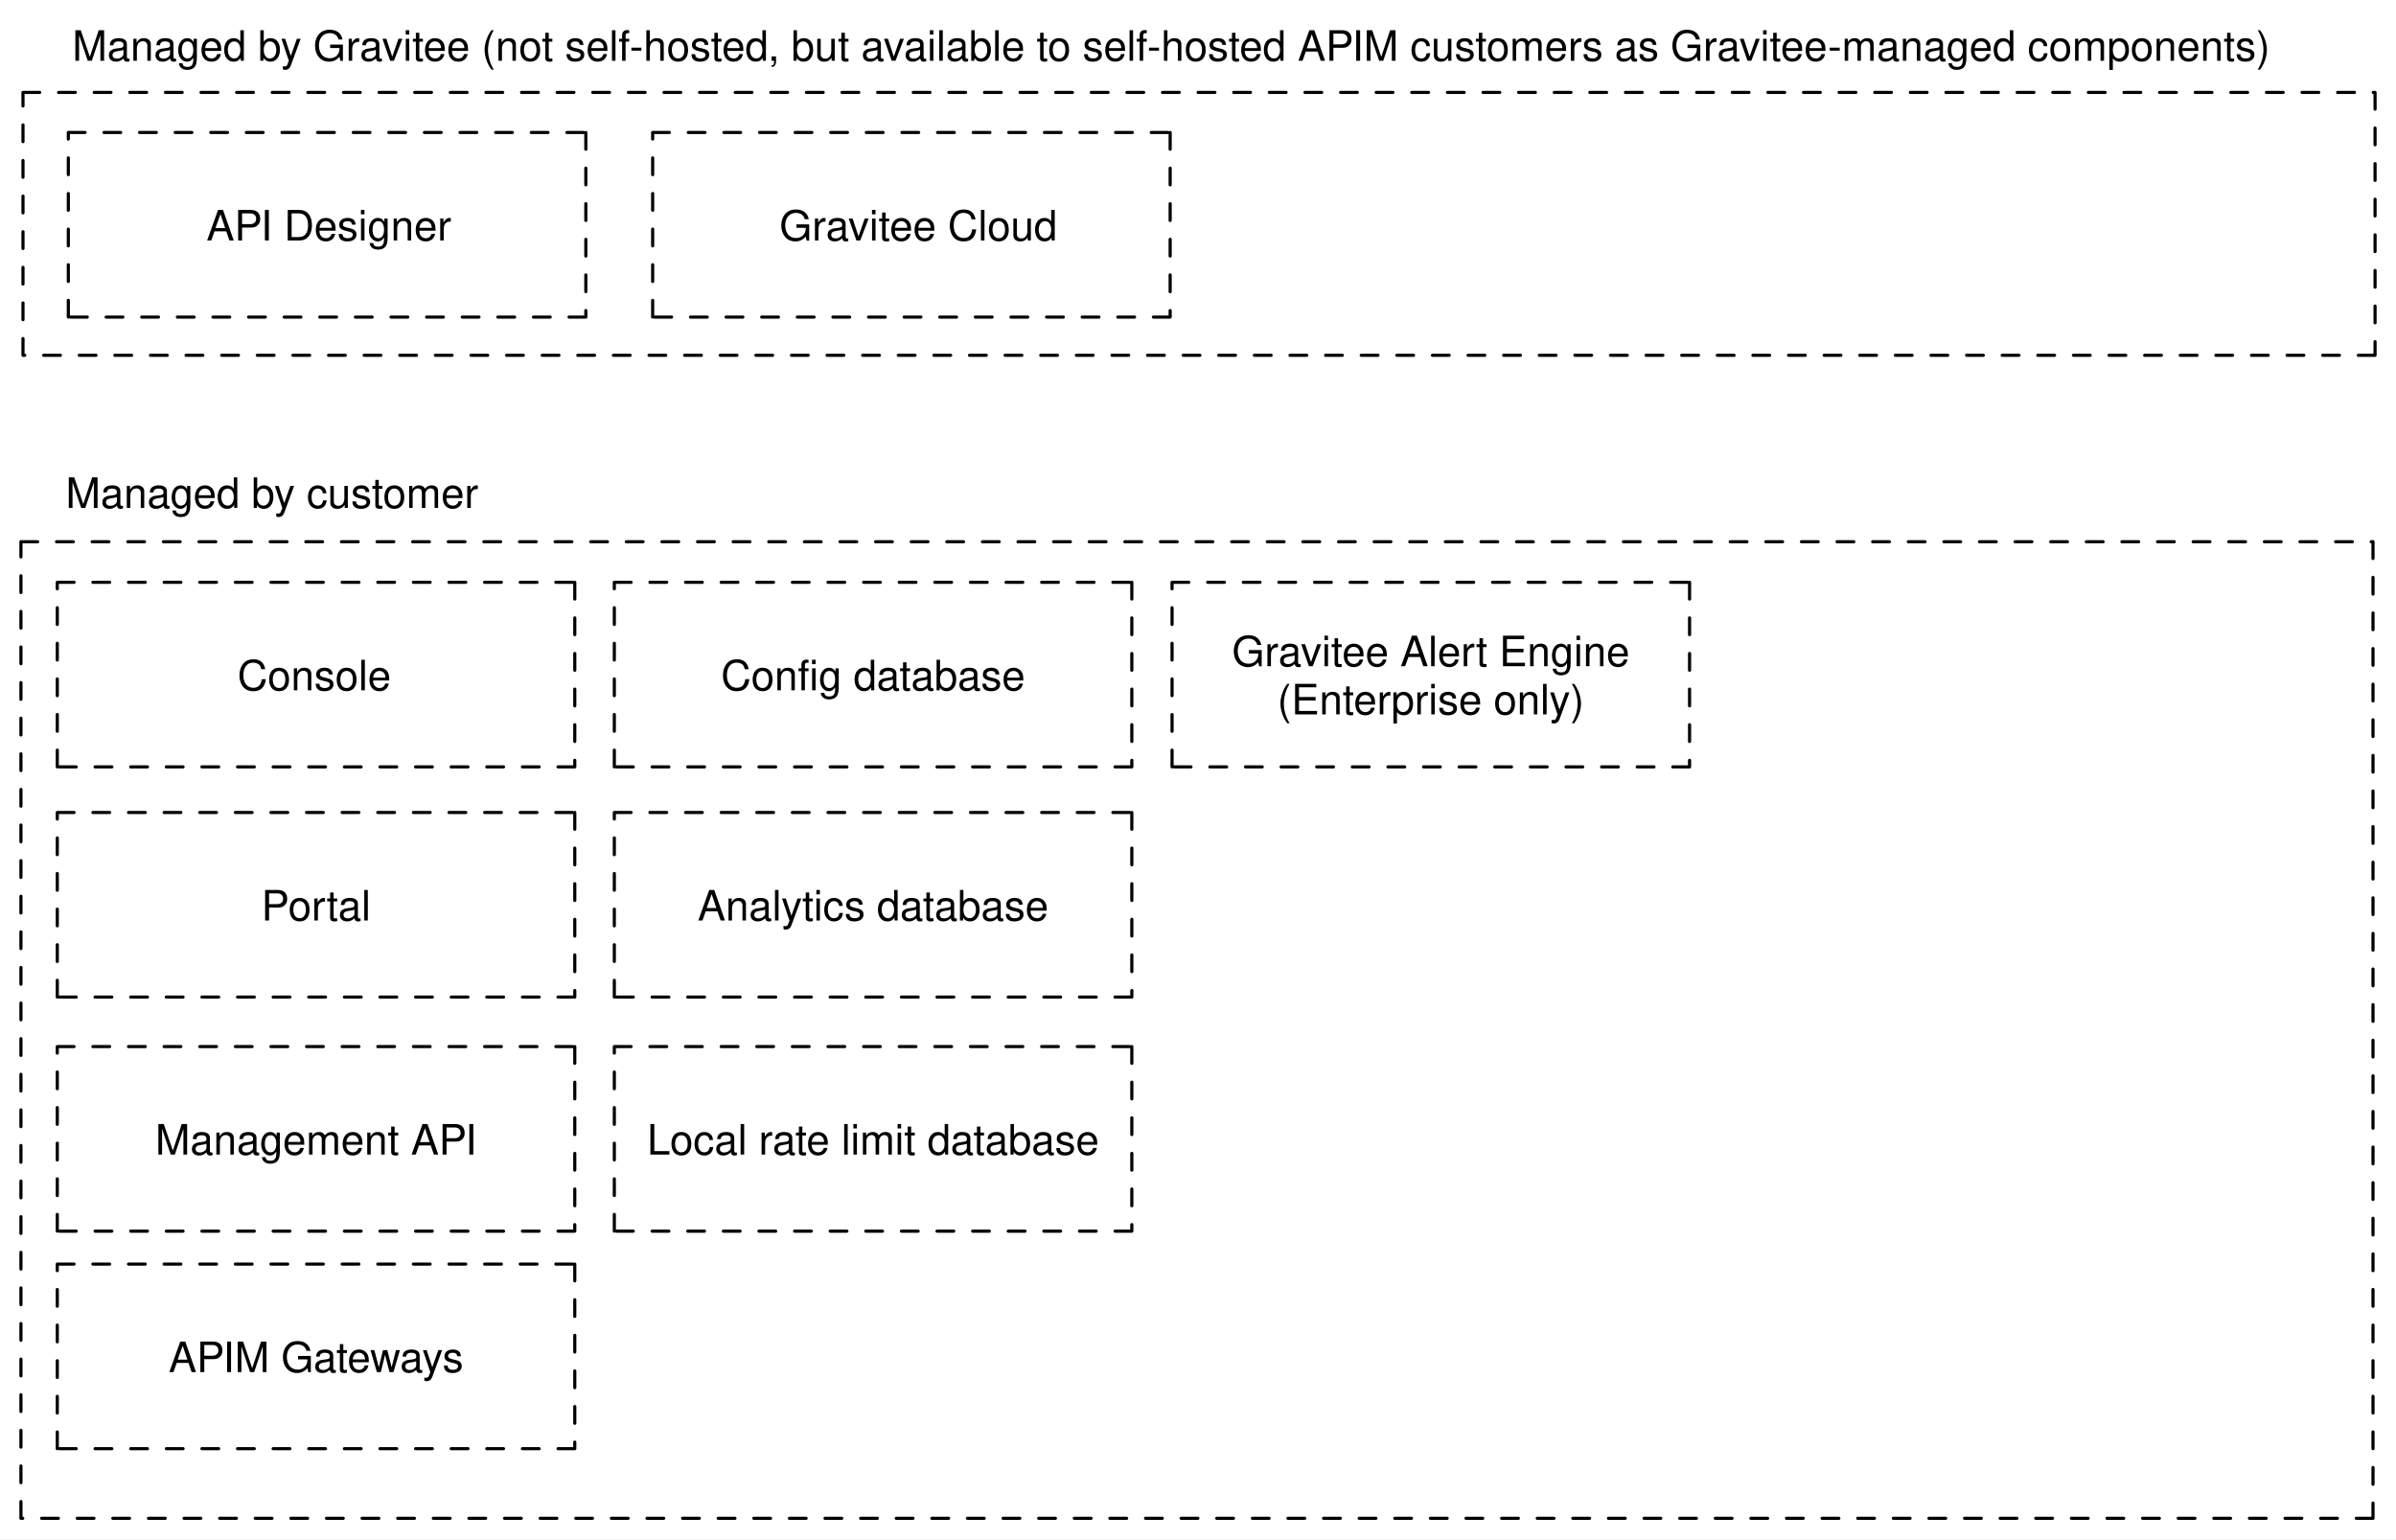
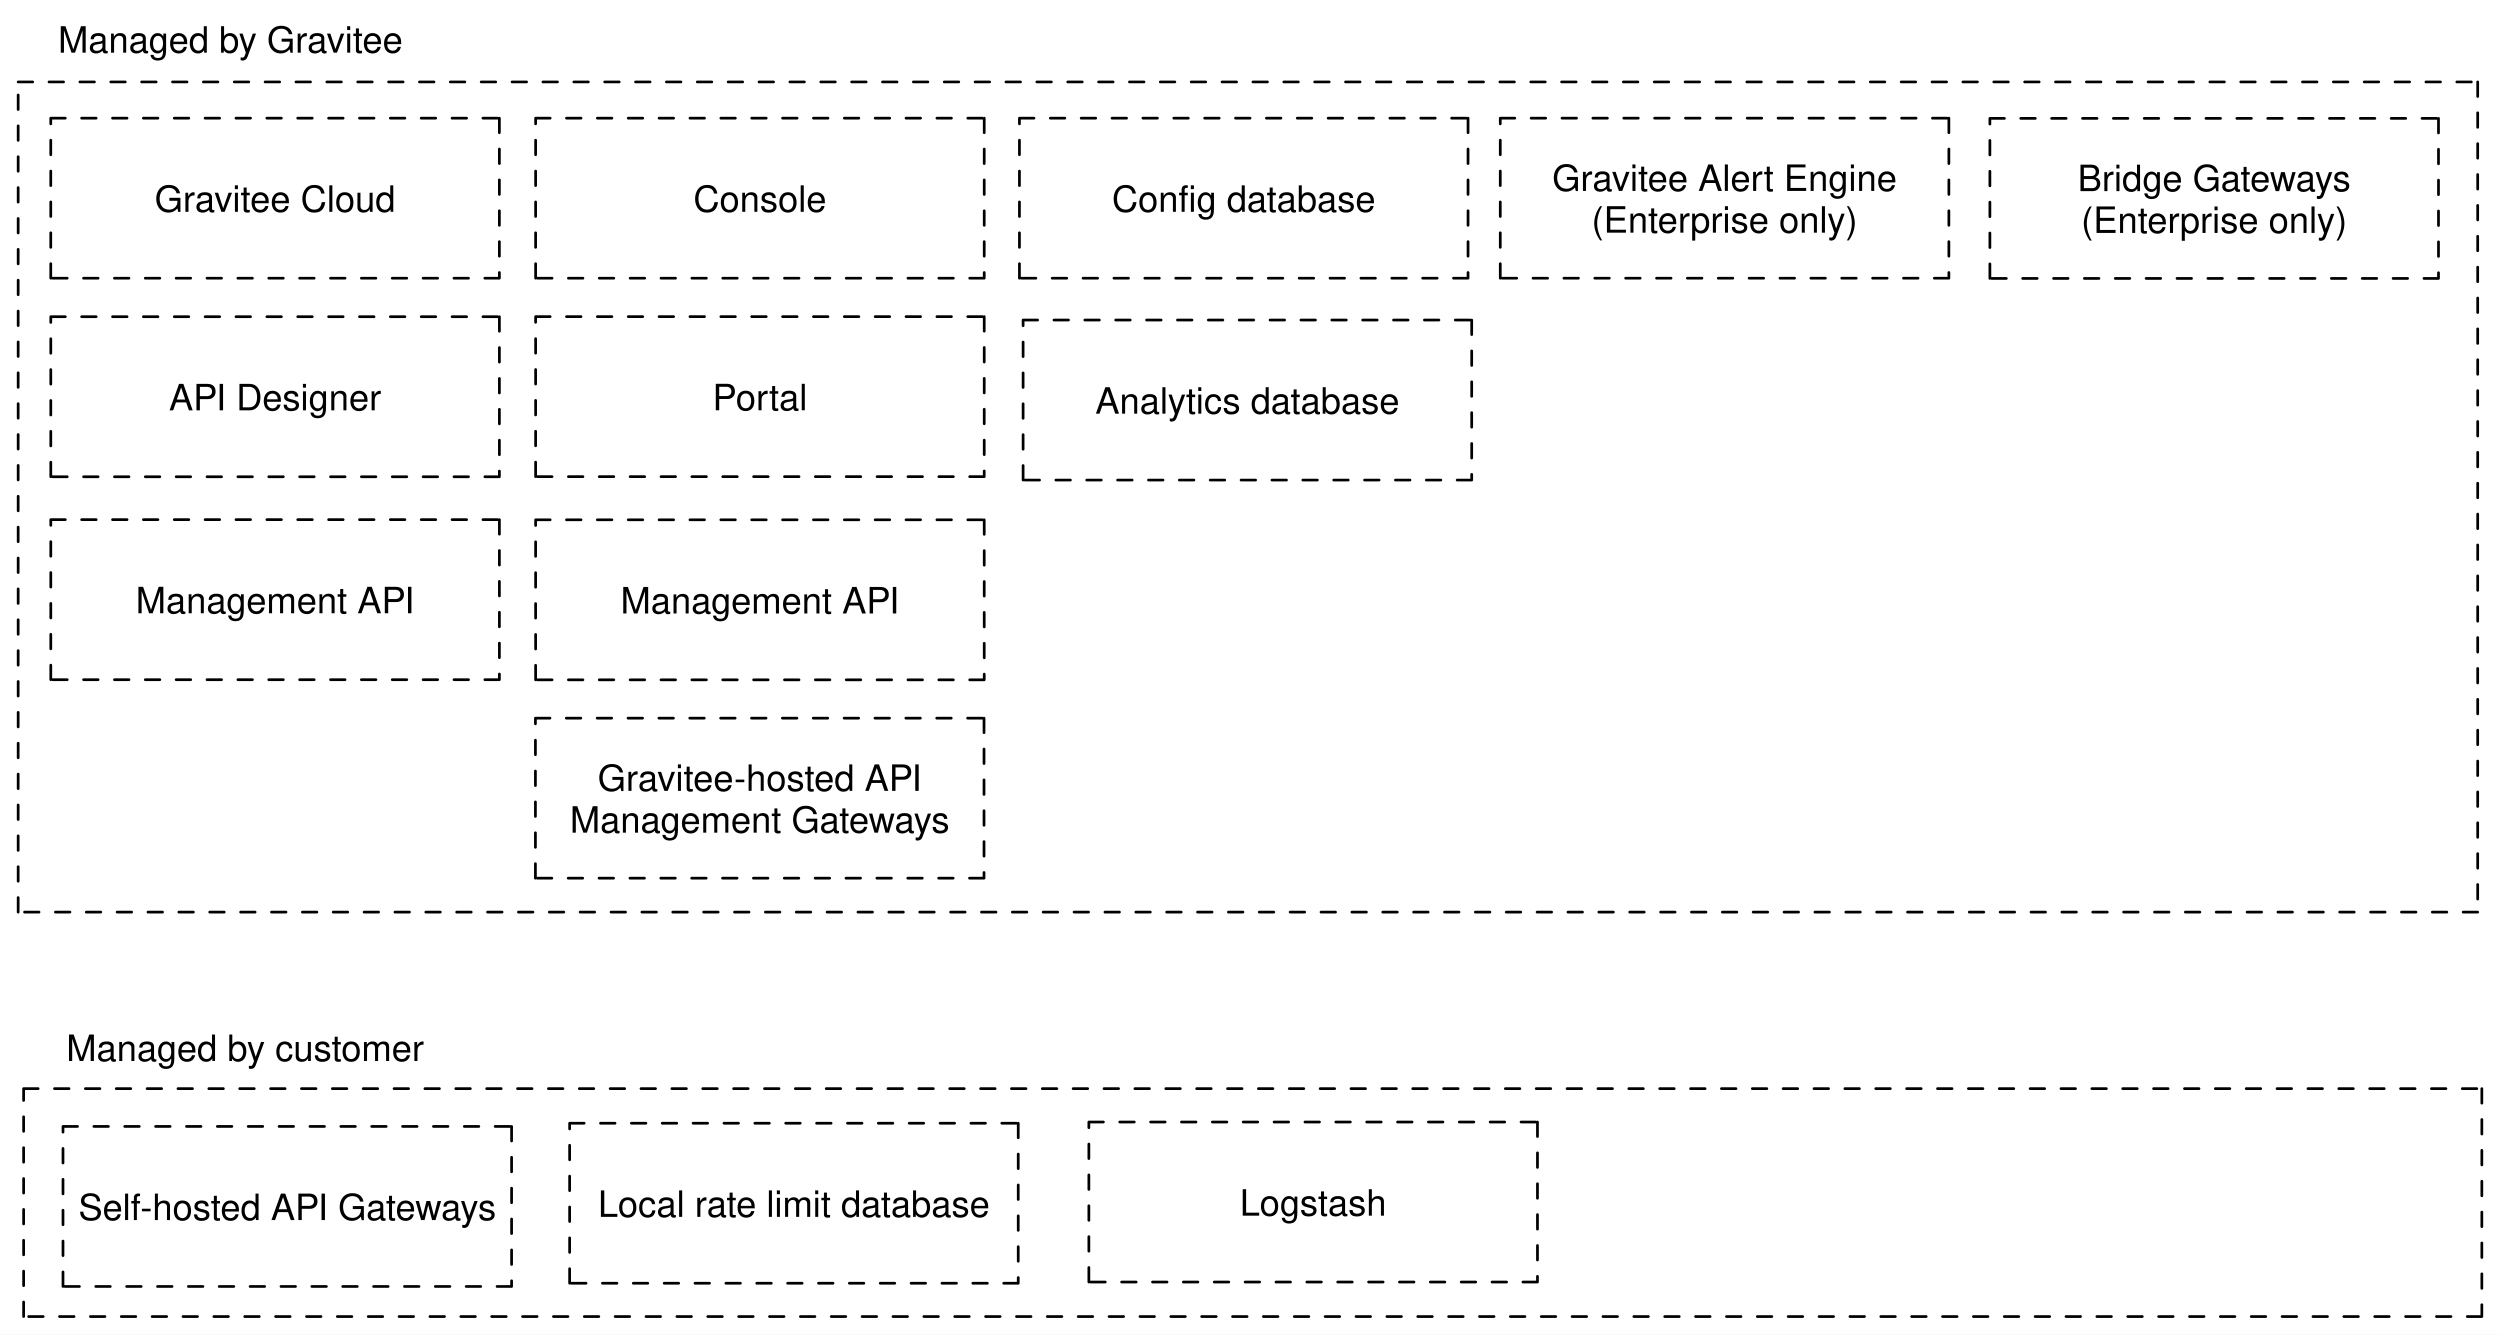
- <svg xmlns="http://www.w3.org/2000/svg" version="1.1" viewBox="0 0 1143.836 734.898" width="2287.672" height="1469.797">
+ <svg xmlns="http://www.w3.org/2000/svg" version="1.1" viewBox="0 0 1376.783 735.032" width="2753.566" height="1470.064">
  
-   eyJ2ZXJzaW9uIjoiMSIsImVuY29kaW5nIjoiYnN0cmluZyIsImNvbXByZXNzZWQiOnRydWUsImVuY29kZWQiOiJ4nN1cXFlz2khcdTAwMTd9z69QeV7mq4o1vS/zZtZ4N+DBdma+cskgQCAkWVx1MDAxMmCcyn+fXHUwMDE2dlglXHUwMDFiXGLIyvjBXHUwMDE1qyX17e5z7j33qjvfPmnaQTj2zIM/tVx1MDAwM/OpYdhW0zdGXHUwMDA3n6PrQ9NcdTAwMGYs11FNaPJ34Fx1MDAwZfzG5M5OXHUwMDE4esGff/xheJ7etsJcdTAwMDfX7elccrf/8phpm33TXHRcdTAwMDN149/qb037Nvk915FvNkLDadvm5IFJ06wvzPny1Vx1MDAwYteZ9Fx1MDAwYqnkTHJMwPRcdTAwMGUrKKj+QrOpmluGXHUwMDFkmLOW6NLByWmR2HdcdTAwMTXjrtc9w4fg/uaiXHUwMDFjPM26bVm2XVx1MDAwYsf2y6iMRmfgz1x1MDAxOVx1MDAxNYS+2zNvrGbYiXpfuj59rmlcdTAwMDRcdTAwMWRlwLTZd1x1MDAwN+2OY1x1MDAwNtFcZswsdT2jYYXj6EVgdvVlXHUwMDFh5u97iuabXHUwMDBiXHUwMDFkqLFShui0YfKo4DpcdTAwMDaAXHUwMDBiONfwYk7etV0/Muc3MPmZ2fNgNHptZZTTnN5cdTAwMTP6hlx1MDAxM3iGr9Zpdt/ox0AhQrqgXHUwMDEy81lcdTAwMWZcdTAwMWTTanfCqFx1MDAxMVGdLlx1MDAxYmBO5p9QIVx1MDAxMFx1MDAwNFx1MDAxNE1cdTAwMWKiXr3j5lx1MDAwNFxu/5+fXHUwMDFmp/k6P87AtmeGRlxyxTn4zJ5cdTAwMTl4TeNllSFcdTAwMTNcdTAwMWNJSFx1MDAwNZBMTttty+ktv852XHUwMDFivVx1MDAxOTAmV79/3lx1MDAwMpFMiCREXHUwMDEyjlx1MDAwNeKco7VcdTAwMDF55Vx1MDAwNyf06jrfP1x1MDAxZKLuY++if83Ogl9cdTAwMDCQXFyHam1cdTAwMTcwXHUwMDExPUpcdTAwMDDUXHUwMDA1+jg4XHUwMDEyxvRVJGKIsCCApFx1MDAwMkTEOOC7XHUwMDAyYmg+hXFcdTAwMTgkSCZhXHUwMDEwXHUwMDEyLCmGXHUwMDAwrlx1MDAwZkKr1q2H3VLNl4NuoXxx83VIvHaKIIRbgVx1MDAxMCusMVx1MDAwMFedXCLFOuRSLcdcdTAwMWVBXGIoW0VcdTAwMWbCy8hTwOOUUMRZJrE3W2LXXHRr1nM0yVxiLFxcLVx1MDAxOX3LXHUwMDFl/1xi+i/gjECpZujccIy22dRcdTAwMWXGWtk3hlZomtrvjlx1MDAxYmqBabdcdTAwMGU7bqCM+6w9XGZCzVx1MDAxOFx1MDAxYZZtPNimXHUwMDE2uvOt2tHV8bnWXHUwMDE4XHUwMDA0odtXKNaMYPqmw/7r25WQ8FxcJ1x1MDAxYf3/5tdLvcVyJniXXHUwMDBihlx1MDAxZNlWO2LIgW22XHUwMDE2qVx1MDAxM1pKz0ybQ9ebtTbUQFxy9Tr/uLk8Ya5vtS3HsK8/bNBbOVxiTN5wXHUwMDEwXHUwMDFjXHUwMDAzXHUwMDAxJWRrO4hcdTAwMWWGvbvR7Wngj9tXaGQ/XHUwMDFlXHUwMDA2xnnmXHUwMDFkXHUwMDA0kkInXHUwMDFjrcomrKJcdTAwMDTjdL+yXHTN2feWh2BQ2Vx1MDAwMfGcqPhPeohcdTAwMWZ4z1x1MDAxOIenZm2vXHUwMDA3XHUwMDExgklUQ0BcYo7lJoLw3DwtSVx1MDAxZve6rD9cYr2TL8+dVlDKviCUUo+071x1MDAwMqMmmFx1MDAwMEwneI+RXHUwMDE4XHUwMDExrlx1MDAwM7JcdTAwMTDsp2xcdTAwMTNCqVQhXHUwMDAxW5WEUOlcdTAwMDaVmtC53HGftFO525xcdTAwMWXbZ3aiVFFcdTAwMTJcdTAwMWFcdTAwMTmBSlx0S7B+uuxcdTAwMWFXT+3csDUwh1x1MDAxNfvhXHUwMDBiVZ16XHUwMDBmv1x1MDAwMFx1MDAxOIm+iIhJaoKgXHUwMDBl96lcdLdEXCJSXHRcclH5a0pcdTAwMTKRMcjSQVwiXHUwMDAxKFx0iVRcbjJcdTAwMWbx3sOhf5lcdTAwMGK6hWql9USeS1WSP6pcYljMPFx1MDAwZZWH0bEkKlx1MDAxOUO/XHUwMDA2XHUwMDE0IVCJilpcdTAwMTm6Oyi+Nsyws4CfXHUwMDA19Tq33lx1MDAxN/cuwfUn77bxWLquQPhQvrm7Ppje9/31X2/iXHUwMDFjqeCbXG7OXHUwMDE5JEk4h4BcdTAwMGKuplSuXHUwMDFm/4+esHNneC0xOGU5nlx1MDAwYm/blN5lXHUwMDFl6lx1MDAwMilFvaKzs4pzwriKgkjurjK5XHUwMDFkzLHwzJ7ZrlWP7z1jdI86X05cdTAwMWaHm8FcdTAwMWMrfNFdwTy52pRcYnCVTVxiySFZ35fHczs9gG+XSzIgdblcXFWaYJxinVMoXHUwMDE3vfzO601zXHUwMDEz/FYyyVx1MDAxNbAhYjCdmvumPna2yNskk3nXaVltTVx1MDAxOWFEqeNGiWRDXHJnPvdcXEkl+1azOe/eXHUwMDE3s8n3XHUwMDA0yHKCuWzqVqzDkCbRjinKXHUwMDAxKlx1MDAxMVmbdfGuJuusXHUwMDEzlK6UciekI0hH+yedjKngXHUwMDEwtkI6zFxiXHUwMDExjOJ0SLepx/850k1rnEe2ooxWdFx1MDAxNM7Nf5zfi1x1MDAxMZ8831xuTM117HF8aZag/bDxXHUwMDFkjbTMxrXHsFx1MDAxN1xyiClcdTAwMTFcdTAwMTRcdLZ+hMQ8XGK7t4fF8NZsXHUwMDExfmx8fSreXHUwMDFlZl5cdTAwMDImZjvqilx1MDAwZVZiZ0akIIRcXFx1MDAxMVf5k/g60FSLXHUwMDFkXGbQhVx1MDAwMGhYur5ul+i9fTtiJF/9odXSk4yOXHUwMDA1Ty7Naj3PzCvjXHUwMDBlnNfrvdvCXHUwMDA3ZkZJwVx1MDAwYrHE4MU5RpBwsX5cdTAwMTkqftCZJ4RcdTAwMTTxkpEyvJQs7Txy8bW+PVxiIFx0IFx1MDAwMMen+3vEfnZE5ZGKXHUwMDEzY1x1MDAxNXyCj9GV77j65UhcdTAwMTZj7fYxi4vknVVcdTAwMDRDTjBev2wxXHUwMDFhXHUwMDE0z3nuL1x1MDAwZl3QQuvo5O7G6fS87FM0KWYxXHUwMDEy7TGhJIshXHUwMDBiUVxu1PWEXHUwMDFjb8baXu6kelTCPO/du4/N28JNXHUwMDExc5R+xLo5XHUwMDAx3S9HsuHbf9VqN5XLnnvGO1x1MDAxOYxYhCWXq1x1MDAxOVx1MDAxNVx1MDAwMHCwvoSLXHUwMDFmdObpwIlO4lwiXHUwMDE241Q1SIn2W82b87JvXHUwMDE1OTBcdTAwMDFcdTAwMWOy9yXbzlx0kJ2wdeaqIKP5ylx1MDAwNs22+lb4MdHrXHUwMDFkp79cdTAwMWO9ko3ePogp9ZLEWlx1MDAxMjn2hVrYu/vgivbgsVxc8fllPsx5wKlcdTAwMTVcYktzXHUwMDFm3C4/d2Y660IqfDEp2O4+vm9cdTAwMTebhG1z42RUblx1MDAwN1a9f3l2X0BOnW5cdTAwMTib0vueylx1MDAxM/dcdTAwMWQr18yitIquj/WxNGvDr2WrXG5cdTAwMWT3bPR8Vr8n1dEvivUsqzUlojlW0eGjoW6I05vWhZ9vtlx1MDAwNs99xG5JlV5cdTAwMDVZhTpDieU0XHUwMDA0sdJcdMqxrVx1MDAwZvVSuzW4rtOz1tdKd1xcqcBuXHUwMDEz9tOsfe9cdTAwMTLqnDCdg72WvbeupEEoxIJK/lx1MDAxOKT3XHUwMDBiRrcscOHxbthcdTAwMWZ9qT62WodcdTAwMTfVXHUwMDBmRHpSwsFcdTAwMTN36FxuLFx1MDAxMJByg1xuWXwgS1x1MDAwZuJb7uCXQF9OKtIpkFGyiu243fuCQ1xud+m8d4m6n0shrlxcPzTsVPOFd/T1cr7wauFW5II8MS+ASilcYsTE+lx1MDAxZk/jY2fm2UWATmLYlU4yr2Z5LYphLlx0g2KHe3GyQ7GXfeaRYdGZj1Sp9o68j99cdTAwMTE/tXQrymGSuPOYY1xmOIFcdTAwMWJcdTAwMTTQ4oN49ilHYynHudTR3k+cQLJcdTAwMWXlqFA0UFx1MDAxMjKd85DpUm5ytqqsTFx1MDAxOFx1MDAxOeMgVca9k2WsfMpZMPRNwr2ZKonkXHUwMDAyXHUwMDE4RFx1MDAwMCBcdTAwMDY2qYCVW7bhh1x1MDAxN8+GXezmcqVz+1x1MDAxMoZO5lMlxSudxVx0yayePiGSYiBISlv+d3r4JFFwzcX75XRcdTAwMDYqh4NcYls/nanflOzRc/H5fnhntp9HXHUwMDE1v3L9WMk8XGYxozqLO5GMsNRcdTAwMDHY+3a1OS/5lvuHPDr7hFL6f1x1MDAxOTZcdTAwMDXfT7t/rWBcdTAwMDbKY2fjpOGCPdupqmT/LnH0jX6Tc7xGbdSBTqHcXHUwMDE52jn7yqmfWeZxmnuvt+SViE9k0tl6XHUwMDFk59pXWUVgdG5G8v9iXHUwMDFhk3edwLU3+7S4Jz79MGUrKlx1MDAxMZRcdTAwMTiioFx1MDAwMEJKKTaQSsMmPM6H1rE7gl1cdTAwMDNcdTAwMWM+n1x1MDAxNJxrmXkuMVx1MDAxNYpcdTAwMTBcdTAwMDarheWUYlx1MDAxNF6LTVxiUIC53GUtOTsxarpcdTAwMWQ5b7uDZlx1MDAxNli1ZNFcdTAwMGK5Pr2WyFx1MDAwZlxmz6uFasbUnS9UU2thNV+HPXvvwdAyR7lVPPzWmvxEb51cdTAwMTA2YoZcdTAwMTktybfvn77/XHUwMDBiipZcXMEifQ==
+   eyJ2ZXJzaW9uIjoiMSIsImVuY29kaW5nIjoiYnN0cmluZyIsImNvbXByZXNzZWQiOnRydWUsImVuY29kZWQiOiJ4nNVda3Oi2Fx1MDAxNv3ev8LKfLm3amTO+zHfXHUwMDEyjZ1E89Q879xKoVx1MDAxMiVcIlx1MDAxOECj6er/Plx1MDAwN5NWVIhiXHUwMDE06VRXV4eDsoG1zl57n312//iWy+35o56x93duz1x1MDAxODZ0y2y6+uven8HxgeF6pmOrITT+3XP6bmN8Ztv3e97ff/2l93pay/TrjtPRXHUwMDFhTvf9Y4ZldFxy2/fUif9Tv+dyP8Z/hy7kXHUwMDFhXHJft1uWMf7AeGh6LVxiXHUwMDA0mz985tjjXHUwMDBiQ0hcdTAwMTFkXHUwMDEyITA5w/SK6oK+0VTDT7rlXHUwMDE505Hg0N752XO9eUnh9e1cdTAwMDOoWaPnXsVcdTAwMDPd6XWfTMuq+iPr/bb0RrvvhqzyfNfpXHUwMDE4t2bTb1x1MDAwN1efOz75XFxT99rKgMmw6/RbbdvwgkcwtdTp6Vxy01x1MDAxZo1vcXr0/TmEz1x1MDAxYlx1MDAwNlx1MDAwZlxcSo1KIFx1MDAxMMBcdTAwMTDRydD4w4xqkCNBIWWhoXeTXG6O5biBSX+A8c/Uprre6LSUYXZzco7v6rbX0131sqbnvf66WUyxxjkmmE8v0jbMVttcdTAwMGZGXHUwMDEx1SjgXCJsnGeMX0LwXHTAXHRFk4Hgsr3j5lx1MDAxOFx1MDAxMP9cdTAwMGY/JLv58ZDsvmVNLVxyXHUwMDA2XHUwMDBlQyCafqbfa+rvr1x1MDAxYTLBkURcdTAwMDByIKYmWKbdmf86y2l0puhcdTAwMThcdTAwMWb9+ec6uEQyXHUwMDE2l1xmSq5eXHUwMDE3ZivD8uxBJ623W7dcdTAwMDduXHUwMDFl60V5fWTX/ZvfXHUwMDAwlkyjXHUwMDAyXHUwMDAyStTjn4VlXHUwMDFlXHUwMDBiqSFcZmZHtoBKooBcdTAwMDckZ1xu/URKsYhNQrlcdTAwMDZnjHhcdTAwMDcm5Fx1MDAxMlwiTNT0kVx1MDAwMjJcdTAwMTUgXHUwMDA0gmhTyPSNoVx1MDAxZj1Z4lhQXCJAsSRATVx1MDAxMyuj8pZcdTAwMWVWi7f4rXPfqjyDUr9cIkZgkFwiKuFaqMRcYmuAUyjp4mSJgSZcdTAwMTmdn0c3XHJLXHUwMDE0snGCQ4TnXHUwMDExSCllUtFHpFx1MDAwMkBcdChcdTAwMDRcdFx1MDAwMDh9zY7tV823d1xmzVx1MDAxYy3pXdNcdTAwMWH9XHUwMDEyXHUwMDA071xiXHKQqZ7PqW7rLaOZq49yjb7nO13DXHI/T89QXHUwMDA2jF24nPnovmW2XHUwMDAyIO9ZxtMswn1TqZHJsO/0pqNccmWKrr7OPW7O35Ljmi3T1q3aJ2atxTRcdTAwMTZcIvO8Klx1MDAwMURcdTAwMTBCMUcrXHUwMDEz7eVEvz/Gzou8Pu2Ucf/u4vSR+tknXHUwMDFhXHUwMDE0WtTUT1x1MDAxMNHwtvWIxKtQTFx1MDAxMVx1MDAxZDHAOUmFY5xDXHUwMDE2siFFjn139YHpXHUwMDFiRsY4NjFrfZ0lII0jXHUwMDFhR1x1MDAwMFx1MDAwMUng6jy7XHUwMDFmnp5cZlx1MDAxYiVSOqL4XFx3qlx1MDAwMntcdTAwMGb5zMssjKCGOCGQXHUwMDAwNu/QXHUwMDA01aTSMVx1MDAxMEi8RZ2FXGLX5qTchHRCaFx1MDAxMFx0OWPaRGJx5eGwXHUwMDEwZGPs+1x1MDAxOJiiaFx1MDAwNkkzs3XovVx1MDAxN3zHKHlcIo+qV2Wn03fpWV+ivcl5Pz/+tUn3uZ5XQfGxLmdK2CCBxMpoj77rzaLdcyxzw+qNa1xcqeU5/zGeXHUwMDAxXHUwMDAzf6M0XHUwMDEzm+XBxsGOyVwiyiPUXHUwMDFiXHUwMDE0XHUwMDE4XHUwMDEzLsDGsJ1cdTAwMWT1VjWsp3zb8ZRccrn9i+Pcd2XNqz7yXHUwMDEyuZeGuq+w6ltwMF2z2VxmT/qzPmbZZD3vdmJtXt/3UFx1MDAwNmLpXGKRQiFFoaltXHUwMDE5XHUwMDFkqy46dGCtyq27lrxcdTAwMDdusXVbfcu+84EqwsZywfPkMVNcdTAwMDE+R1xiMi63XHUwMDFh5K/pfFRcdTAwMTBGXHUwMDE4hirk3bHz4cP2lXlHxOMgf11u1K7L/e6wlcz5QFx1MDAwNuhcdTAwMTRo20pcdTAwMWXE+1x1MDAxZUFcdTAwMTBcdTAwMGasWFx1MDAxZOzRN51138OBtuB18lx1MDAxODONq1x1MDAxOIJhxuGWs1mrOFx1MDAxZchcdTAwMTWqXHUwMDE171LKXHUwMDFiJMXe1zzPr4ghV7CcfjNVf7Nkfp73N3OWru9lXHUwMDE4i08lQMmV7F9d8j1cdTAwMWbwXHUwMDAxb3deXHUwMDBl+NGFhXVZ2q9cdTAwMTjZXHUwMDBmcKiASthFJZGz7mMgQkxcdTAwMDC6QSqu52Pq9tnNiezVzuqFQ3lR9KrfYecymY9cdG5+6lx1MDAwMba5dFwi4nNnhFx1MDAwMMo5l6vnqPP2bemYNWr5+tDrd/b7XHUwMDA3bq1/kHnEXHUwMDBihTepRD2aXVD7LUBPXHUwMDE4XHUwMDEylFCxa8w/3dngZt89bVxyXvev9DvZfXhhZIe66lPMS1x1MDAxMFx1MDAxYkpwNX9cdTAwMTAlU1dcdTAwMTdXqHp2Tl6e9drtpeX3y6dcdTAwMGa3tzeH2cc8XHUwMDA1XHUwMDFhWIzq84gqrFx1MDAwMTRcdTAwMWZkZFx1MDAwNO1M6SzE+c5n+L7duKyY1uXxdZOJgnEwKvdv3ERoXHUwMDE3Qlx1MDAwNUM8XHUwMDE1tENcdTAwMDTiNY1cdTAwMTBcdTAwMThDiFx1MDAxM1x1MDAwNFx1MDAxM/fC0Fx1MDAxZkbl6vdcdTAwMDJ+XHUwMDAx9/z6sNxcdTAwMWHAzONcdTAwMWRCiDQupVx1MDAwML+hslGExGpaYmTXqVt+fVWrn9aO6tC/oi6sPVxmXHUwMDFhN1x0Z3lcdTAwMDRcdTAwMThOR9lA/ElcdTAwMTCtomj1XHUwMDE2cFx1MDAwMm1DabF7XzntnnVcdTAwMWbvXHUwMDA2hVx1MDAwN3lftEpu9nGPXHUwMDA10lxiVlx1MDAxModFXHUwMDA001xu95BcdTAwMDKokCVIJpcslJzHJOyNd4P7aqF8M3pcdTAwMTR++bxrXGZcdTAwMDfk7fX1muhcdHFPIICbwn1cXNZcYoc84zziXHUwMDExokg95Vx1MDAwNDnS6DgmPcSvlzdijGt0tvot3cxRXHUwMDE0yCNWLFx1MDAwNFx1MDAxNoyE58Jt5o2SxpPTl7xO3qjg2J5jJVv//mrCaEmyZT5h9MvEtWhGeLygkkIo11x1MDAxMnY9y2hcdTAwMTZcdTAwMWQ6ZZ1mQiqaIUTY7GJ3yklaXHUwMDEyUWO4yDWMJcGUpkO1dFO0XG7HT2Yrp4zQXHUwMDAzkqVKuSXZnlxiys2Yulx1MDAxNvUoJ7HUY1T9QUlKUKLjuMxTT0mmyFVAXHUwMDE0VH5jXHUwMDAxXHUwMDA03WpcdTAwMDFcbuQrVVRipT1cdTAwMDFcctdIbJF2QjAsk5T0fo12+1xu1yNFXHUwMDE2bzfMW5JzmmdehLVrkU/GJ1x1MDAxMlx1MDAxMCBcdTAwMTQwXHUwMDEyTr4vXZWMXGYms04+XGJcdNSC4lx1MDAxZoLgYlwigVxiXHKl4vhkXHUwMDA0XHUwMDA1XHSbpyCkhFx1MDAxMFx1MDAwMTZcdTAwMTg/bTK0/1x1MDAxYVx1MDAwNSdLfvuWYk/u0FaQN/6x/3NcdTAwMThQq+eanpFzbGv030hiXHUwMDEytFx1MDAxZGIuSY7FLlsuu4e16FxuXHUwMDAx5XF8hVhcbqR0WqioZmnJTGRcdTAwMTCceb5cdTAwMTLENMKULlss2Fx1MDAxY/NVeUsmMd6yy6RyNb4qY6iS1elUXHUwMDEzXHUwMDEwpFRxaoQ9cM1my5iUguV2zdUlXHS9ea7Om5+QpJ8vwnJcdTAwMThHVMSCrDVNkKi8bFZcbuTlwLbOSvn7XHUwMDAzWlx1MDAxZp68XFz0M5+ojC07QFRqiyWoWclQXHUwMDEyglx1MDAwNVx1MDAxNYJHx5ZcdTAwMWbH1NGe125cdTAwMGW7mPfAnUGoXHUwMDAzr55cdTAwMWLN219cdTAwMTnE9Fx1MDAxMpmyQLAurOvi6O22+uIhmpdcdTAwMTedXHUwMDFklibEhnko3nMpYYWVXHUwMDE5q+cxo28664RgXFz5pog8JkJcXJvffbBpNtCViq5cdTAwMDOlSyREMfJyi+DPTqrzwnF93Uo1+Fsyv8/7rVx1MDAwZlx1MDAwYtd3Tlx1MDAxMJD4dTRMXHRcdTAwMTBcblx1MDAwNqvLyKOSPrpcdTAwMTDffZvln286o+fXm1HvJfNsjHVPcCwhZTbXzyjGUnJcdTAwMTYjJ6dcdTAwMDTVjdr5i4lcdTAwMDf5h2uz415UnCezWkzfOzUuXHUwMDA3/st+u3ZzZJ1cdTAwMWZcdTAwMWXei+dX/fEgg96Jf7axW1KAk9RTRN901vnAUPQqXHUwMDFihFSjWy9cdTAwMWaCdKU1NqTiKUxo6GZSgn92/NP7/s/AsGBcdTAwMWZOqn5qyURcdTAwMWa9U3Vi6fr+itFP9u0pyErIXHUwMDEzXHUwMDE0cbvP+Mo4fUA1o8WNXG7QKy4updl24Vx1MDAwYlx1MDAxYoXmm8BMwyk878qy4rAgwJJjsMFcdTAwMDY163mituh5o+OT18vaQX545eZLl1x1MDAwZfFcdTAwMTJ5XCJOpcTplLOqcChcdTAwMTbwXHUwMDAwI8whSZDmu3y8elx1MDAxOfC3k6pn997KdThCJ4Pqb1xm+ECgwe1m49dEO2eEccl3jfU8lI+10uXlXblaJMVRq3dXqeWzinVcYtgnJU4y2Fx1MDAwNMxcdTAwMTPUXjBXL1x1MDAxN4bUrdxcXFlmzW24rPCa/Vx1MDAwZWRBMEJcYsJcdTAwMDJFlDlcdE1QPrc4lVx1MDAxMcBDMU62w1xyNlx1MDAwMFlcdTAwMGbyN92e3SNFf3BcdTAwMGVN+75frciTdjdZoKEwT7feQlxuXHUwMDEzXHUwMDFjXHUwMDBidlwiOFx1MDAxMCRJX7Nop5ZcdTAwMWXY191cdTAwMDdcdTAwMWHkwaJWW4NMmHJu2+22XHUwMDAxQ1r7s32gXHUwMDEyM/U6wp2IttnbRk23LL1cIqNgXHUwMDA3f9HwlOxP2DjqqyHEXHUwMDEy8b1Q51x1MDAxMLZzLcKR0KS14F1cYlx0+qck6G9cdTAwMTntWTNPOFx1MDAwNrRcdTAwMDVcdTAwMGYyXHTu2Vx1MDAwMlx1MDAxN3dcdTAwMTTcYylJsPctlZZcdTAwMWaJXHUwMDE1ztdcYrfDqH2J/P9K1Fx1MDAxZUc6XHUwMDExn06DTFx1MDAwNjpcdTAwMDMkaLRcdTAwMTPt27NOOiqFRlx1MDAxNpshvtMuaMKDtrwzXHRGtHBbLFDgSn4rYSfTKaVNqrG+RrpfxTjhvjX/2CGAf9p4Z1tVXG5LXCKUuIqi8E1E3cKnRF2yrUrGr83yYJ+LRFx0ts+WLlmrjFqH1/dvhbbM21x1MDAwN2fG02vmIzBcdTAwMDaAhlx1MDAwNEJocVdcdTAwMTVcdTAwMTREQ1xiMzxcdTAwMWKcZSVcdTAwMDRcdTAwMGJa13FcdTAwMDQ22Gj3YyBpXGJcdTAwMDZcdTAwMWT3oXphlr2nXHUwMDEyclx1MDAxZcHrg3GEd9hcdTAwMDXuc8xTXHUwMDE2X3auwlx1MDAwZlx1MDAxNdPKXHUwMDA0la+nxf3H+oldl+5Dq3vRr12h3vFp5jEvXHUwMDA001x1MDAxMIZBN9WFVr5cdTAwMDJrlG49XHUwMDE2W3fXOJFIXHTamFx1MDAxYZ30IF/GreGR3PdcdTAwMWHPx4hcIqe7L55cdTAwMTnLZOPD+CBISMFcdTAwMDFcdTAwMDJcdPZYRFx1MDAxM32zYN948ylcdTAwMDaJhsFCd8P3xodM42LrmyxcdTAwMTCMqFx1MDAxOI3qP0UhXHUwMDBmNoenU+KdbufDiqOEUs5VNuQss2v6u9lssUShzCuweKPXXCIjlzKOjIxTXHUwMDE1XHUwMDE5kVx1MDAwNLFR9FxmlHEuqsBHQ5SIiGx3wEVcYlx1MDAwNdxyXHUwMDEzUrFie2suOFx1MDAxMVx1MDAxY6fzf1x1MDAxOKRNxZbnK0mRKvOW6KRF5n3Y+E60b1x1MDAxZq50T+/1qr56euqcd9qp92I2P1x1MDAxZcH0ie1cckzj9WBcdTAwMTFcdTAwMWF/PI1/gm9cdTAwMWSTN6CJXHUwMDExvJ5cdTAwMWY/v/38XHUwMDE3RZVcdTAwMTZZIn0=
  <defs>
    <style class="style-fonts">
      @font-face {
        font-family: "Virgil";
        src: url("https://unpkg.com/@excalidraw/excalidraw@0.14.2/dist/excalidraw-assets/Virgil.woff2");
      }
      @font-face {
        font-family: "Cascadia";
        src: url("https://unpkg.com/@excalidraw/excalidraw@0.14.2/dist/excalidraw-assets/Cascadia.woff2");
      }
    </style>
  </defs>
-   <rect x="0" y="0" width="1143.836" height="734.898" fill="#ffffff" />
-   <g stroke-linecap="round" transform="translate(10.97656 44.12109) rotate(0 561.4297 62.75391)">
-     <path d="M0 0 C303.23 0, 606.45 0, 1122.86 0 M1122.86 0 C1122.86 35.2, 1122.86 70.39, 1122.86 125.51 M1122.86 125.51 C681.65 125.51, 240.43 125.51, 0 125.51 M0 125.51 C0 79.8, 0 34.09, 0 0" stroke="#000000" stroke-width="1.5" fill="none" stroke-dasharray="8 9" />
+   <rect x="0" y="0" width="1376.783" height="735.032" fill="#ffffff" />
+   <g stroke-linecap="round" transform="translate(13.00977 599.5244) rotate(0 676.8867 62.75391)">
+     <path d="M0 0 C496.59 0, 993.19 0, 1353.77 0 M1353.77 0 C1353.77 43.03, 1353.77 86.06, 1353.77 125.51 M1353.77 125.51 C940.26 125.51, 526.75 125.51, 0 125.51 M0 125.51 C0 99.68, 0 73.84, 0 0" stroke="#000000" stroke-width="1.5" fill="none" stroke-dasharray="8 9" />
  </g>
-   <g stroke-linecap="round" transform="translate(10 258.6484) rotate(0 561.4297 233.125)">
-     <path d="M0 0 C263.84 0, 527.67 0, 1122.86 0 M1122.86 0 C1122.86 104.32, 1122.86 208.65, 1122.86 466.25 M1122.86 466.25 C768.71 466.25, 414.56 466.25, 0 466.25 M0 466.25 C0 363.7, 0 261.14, 0 0" stroke="#000000" stroke-width="1.5" fill="none" stroke-dasharray="8 9" />
+   <g stroke-linecap="round" transform="translate(10 45.12109) rotate(0 677.2505 228.5938)">
+     <path d="M0 0 C341 0, 682 0, 1354.5 0 M1354.5 0 C1354.5 100.63, 1354.5 201.25, 1354.5 457.19 M1354.5 457.19 C1015.92 457.19, 677.33 457.19, 0 457.19 M0 457.19 C0 291.72, 0 126.26, 0 0" stroke="#000000" stroke-width="1.5" fill="none" stroke-dasharray="8 9" />
  </g>
-   <g transform="translate(34.48047 10) rotate(0 528 11.5)">
-     <text x="0" y="19" font-family="Helvetica, Segoe UI Emoji" font-size="20px" fill="#000000" text-anchor="start" style="white-space: pre;" direction="ltr">Managed by Gravitee (not self-hosted, but available to self-hosted APIM customers as Gravitee-managed components)</text>
-   </g>
-   <g transform="translate(31.35156 223.4961) rotate(0 100 11.5)">
+   <g transform="translate(36.49414 565.3174) rotate(0 100 11.5)">
    <text x="0" y="19" font-family="Helvetica, Segoe UI Emoji" font-size="20px" fill="#000000" text-anchor="start" style="white-space: pre;" direction="ltr">Managed by customer</text>
  </g>
-   <g stroke-linecap="round" transform="translate(32.61719 63.25781) rotate(0 123.5234 44.06445)">
-     <path d="M0 0 C82.76 0, 165.52 0, 247.05 0 M247.05 0 C247.05 18.16, 247.05 36.32, 247.05 88.13 M247.05 88.13 C181.85 88.13, 116.65 88.13, 0 88.13 M0 88.13 C0 66.28, 0 44.42, 0 0" stroke="#000000" stroke-width="1.5" fill="none" stroke-dasharray="8 9" />
+   <g transform="translate(31.96582 10) rotate(0 96.5 11.5)">
+     <text x="0" y="19" font-family="Helvetica, Segoe UI Emoji" font-size="20px" fill="#000000" text-anchor="start" style="white-space: pre;" direction="ltr">Managed by Gravitee</text>
  </g>
-   <g stroke-linecap="round" transform="translate(27.34766 278.0078) rotate(0 123.5234 44.06445)">
-     <path d="M0 0 C86.41 0, 172.82 0, 247.05 0 M247.05 0 C247.05 28.63, 247.05 57.26, 247.05 88.13 M247.05 88.13 C169.75 88.13, 92.45 88.13, 0 88.13 M0 88.13 C0 64.75, 0 41.36, 0 0" stroke="#000000" stroke-width="1.5" fill="none" stroke-dasharray="8 9" />
+   <g stroke-linecap="round" transform="translate(34.69336 620.3428) rotate(0 123.5234 44.06445)">
+     <path d="M0 0 C95.53 0, 191.06 0, 247.05 0 M247.05 0 C247.05 32.47, 247.05 64.94, 247.05 88.13 M247.05 88.13 C180.82 88.13, 114.59 88.13, 0 88.13 M0 88.13 C0 64.45, 0 40.76, 0 0" stroke="#000000" stroke-width="1.5" fill="none" stroke-dasharray="8 9" />
  </g>
-   <g stroke-linecap="round" transform="translate(293.2734 278.0078) rotate(0 123.5234 44.06445)">
-     <path d="M0 0 C60.44 0, 120.87 0, 247.05 0 M247.05 0 C247.05 19.78, 247.05 39.56, 247.05 88.13 M247.05 88.13 C151.37 88.13, 55.7 88.13, 0 88.13 M0 88.13 C0 69.4, 0 50.67, 0 0" stroke="#000000" stroke-width="1.5" fill="none" stroke-dasharray="8 9" />
+   <g transform="translate(41.2168 652.9072) rotate(0 117 11.5)">
+     <text x="117" y="19" font-family="Helvetica, Segoe UI Emoji" font-size="20px" fill="#000000" text-anchor="middle" style="white-space: pre;" direction="ltr">Self-hosted API Gateways</text>
  </g>
-   <g stroke-linecap="round" transform="translate(559.5352 278.0078) rotate(0 123.5234 44.06445)">
-     <path d="M0 0 C70.79 0, 141.59 0, 247.05 0 M247.05 0 C247.05 20.36, 247.05 40.71, 247.05 88.13 M247.05 88.13 C189.62 88.13, 132.19 88.13, 0 88.13 M0 88.13 C0 67.25, 0 46.37, 0 0" stroke="#000000" stroke-width="1.5" fill="none" stroke-dasharray="8 9" />
+   <g stroke-linecap="round" transform="translate(27.95801 65.07935) rotate(0 123.5234 44.06445)">
+     <path d="M0 0 C98.25 0, 196.5 0, 247.05 0 M247.05 0 C247.05 33.52, 247.05 67.03, 247.05 88.13 M247.05 88.13 C185.32 88.13, 123.58 88.13, 0 88.13 M0 88.13 C0 69.75, 0 51.37, 0 0" stroke="#000000" stroke-width="1.5" fill="none" stroke-dasharray="8 9" />
  </g>
-   <g transform="translate(342.7969 310.5723) rotate(0 74 11.5)">
+   <g transform="translate(83.98145 97.6438) rotate(0 67.5 11.5)">
+     <text x="67.5" y="19" font-family="Helvetica, Segoe UI Emoji" font-size="20px" fill="#000000" text-anchor="middle" style="white-space: pre;" direction="ltr">Gravitee Cloud</text>
+   </g>
+   <g stroke-linecap="round" transform="translate(294.9736 65.07935) rotate(0 123.5234 44.06445)">
+     <path d="M0 0 C72.96 0, 145.92 0, 247.05 0 M247.05 0 C247.05 20.9, 247.05 41.81, 247.05 88.13 M247.05 88.13 C186.2 88.13, 125.35 88.13, 0 88.13 M0 88.13 C0 60.05, 0 31.98, 0 0" stroke="#000000" stroke-width="1.5" fill="none" stroke-dasharray="8 9" />
+   </g>
+   <g stroke-linecap="round" transform="translate(561.418 65.07935) rotate(0 123.5234 44.06445)">
+     <path d="M0 0 C50.19 0, 100.38 0, 247.05 0 M247.05 0 C247.05 26.87, 247.05 53.74, 247.05 88.13 M247.05 88.13 C154.28 88.13, 61.51 88.13, 0 88.13 M0 88.13 C0 61.39, 0 34.66, 0 0" stroke="#000000" stroke-width="1.5" fill="none" stroke-dasharray="8 9" />
+   </g>
+   <g stroke-linecap="round" transform="translate(563.4346 176.249) rotate(0 123.5234 44.06445)">
+     <path d="M0 0 C56.63 0, 113.26 0, 247.05 0 M247.05 0 C247.05 31.7, 247.05 63.4, 247.05 88.13 M247.05 88.13 C185.98 88.13, 124.91 88.13, 0 88.13 M0 88.13 C0 58.68, 0 29.24, 0 0" stroke="#000000" stroke-width="1.5" fill="none" stroke-dasharray="8 9" />
+   </g>
+   <g stroke-linecap="round" transform="translate(826.2188 65.07935) rotate(0 123.5234 44.06445)">
+     <path d="M0 0 C62.84 0, 125.69 0, 247.05 0 M247.05 0 C247.05 23.43, 247.05 46.85, 247.05 88.13 M247.05 88.13 C151.3 88.13, 55.56 88.13, 0 88.13 M0 88.13 C0 65.61, 0 43.1, 0 0" stroke="#000000" stroke-width="1.5" fill="none" stroke-dasharray="8 9" />
+   </g>
+   <g stroke-linecap="round" transform="translate(1095.857 65.20142) rotate(0 123.5234 44.06445)">
+     <path d="M0 0 C85.89 0, 171.78 0, 247.05 0 M247.05 0 C247.05 20.09, 247.05 40.18, 247.05 88.13 M247.05 88.13 C165.08 88.13, 83.1 88.13, 0 88.13 M0 88.13 C0 62.77, 0 37.42, 0 0" stroke="#000000" stroke-width="1.5" fill="none" stroke-dasharray="8 9" />
+   </g>
+   <g transform="translate(380.9971 97.6438) rotate(0 37.5 11.5)">
+     <text x="37.5" y="19" font-family="Helvetica, Segoe UI Emoji" font-size="20px" fill="#000000" text-anchor="middle" style="white-space: pre;" direction="ltr">Console</text>
+   </g>
+   <g transform="translate(610.9414 97.6438) rotate(0 74 11.5)">
    <text x="74" y="19" font-family="Helvetica, Segoe UI Emoji" font-size="20px" fill="#000000" text-anchor="middle" style="white-space: pre;" direction="ltr">Config database</text>
  </g>
-   <g transform="translate(588.0586 299.0723) rotate(0 95 23)">
+   <g transform="translate(601.958 208.8135) rotate(0 85 11.5)">
+     <text x="85" y="19" font-family="Helvetica, Segoe UI Emoji" font-size="20px" fill="#000000" text-anchor="middle" style="white-space: pre;" direction="ltr">Analytics database</text>
+   </g>
+   <g transform="translate(854.7422 86.1438) rotate(0 95 23)">
    <text x="95" y="19" font-family="Helvetica, Segoe UI Emoji" font-size="20px" fill="#000000" text-anchor="middle" style="white-space: pre;" direction="ltr">Gravitee Alert Engine</text>
    <text x="95" y="42" font-family="Helvetica, Segoe UI Emoji" font-size="20px" fill="#000000" text-anchor="middle" style="white-space: pre;" direction="ltr">(Enterprise only)</text>
  </g>
-   <g stroke-linecap="round" transform="translate(293.2734 387.9121) rotate(0 123.5234 44.06445)">
-     <path d="M0 0 C92.25 0, 184.5 0, 247.05 0 M247.05 0 C247.05 26.75, 247.05 53.5, 247.05 88.13 M247.05 88.13 C194.97 88.13, 142.88 88.13, 0 88.13 M0 88.13 C0 68.15, 0 48.16, 0 0" stroke="#000000" stroke-width="1.5" fill="none" stroke-dasharray="8 9" />
+   <g transform="translate(1139.881 86.26587) rotate(0 79.5 23)">
+     <text x="79.5" y="19" font-family="Helvetica, Segoe UI Emoji" font-size="20px" fill="#000000" text-anchor="middle" style="white-space: pre;" direction="ltr">Bridge Gateways </text>
+     <text x="79.5" y="42" font-family="Helvetica, Segoe UI Emoji" font-size="20px" fill="#000000" text-anchor="middle" style="white-space: pre;" direction="ltr">(Enterprise only)</text>
  </g>
-   <g transform="translate(331.7969 420.4766) rotate(0 85 11.5)">
-     <text x="85" y="19" font-family="Helvetica, Segoe UI Emoji" font-size="20px" fill="#000000" text-anchor="middle" style="white-space: pre;" direction="ltr">Analytics database</text>
+   <g stroke-linecap="round" transform="translate(294.9736 174.373) rotate(0 123.5234 44.06445)">
+     <path d="M0 0 C97.21 0, 194.42 0, 247.05 0 M247.05 0 C247.05 32.24, 247.05 64.48, 247.05 88.13 M247.05 88.13 C169.44 88.13, 91.83 88.13, 0 88.13 M0 88.13 C0 67.73, 0 47.33, 0 0" stroke="#000000" stroke-width="1.5" fill="none" stroke-dasharray="8 9" />
  </g>
-   <g stroke-linecap="round" transform="translate(293.2734 499.6758) rotate(0 123.5234 44.06445)">
-     <path d="M0 0 C50.07 0, 100.13 0, 247.05 0 M247.05 0 C247.05 22.87, 247.05 45.74, 247.05 88.13 M247.05 88.13 C189.48 88.13, 131.91 88.13, 0 88.13 M0 88.13 C0 57.69, 0 27.25, 0 0" stroke="#000000" stroke-width="1.5" fill="none" stroke-dasharray="8 9" />
+   <g transform="translate(391.4971 206.9375) rotate(0 27 11.5)">
+     <text x="27" y="19" font-family="Helvetica, Segoe UI Emoji" font-size="20px" fill="#000000" text-anchor="middle" style="white-space: pre;" direction="ltr">Portal</text>
  </g>
-   <g transform="translate(307.2969 532.2402) rotate(0 109.5 11.5)">
+   <g stroke-linecap="round" transform="translate(294.9736 286.2617) rotate(0 123.5234 44.06445)">
+     <path d="M0 0 C54.38 0, 108.75 0, 247.05 0 M247.05 0 C247.05 22.03, 247.05 44.06, 247.05 88.13 M247.05 88.13 C157.64 88.13, 68.23 88.13, 0 88.13 M0 88.13 C0 69.61, 0 51.08, 0 0" stroke="#000000" stroke-width="1.5" fill="none" stroke-dasharray="8 9" />
+   </g>
+   <g transform="translate(340.9971 318.8262) rotate(0 77.5 11.5)">
+     <text x="77.5" y="19" font-family="Helvetica, Segoe UI Emoji" font-size="20px" fill="#000000" text-anchor="middle" style="white-space: pre;" direction="ltr">Management API</text>
+   </g>
+   <g stroke-linecap="round" transform="translate(27.96973 174.416) rotate(0 123.5234 44.06445)">
+     <path d="M0 0 C51.17 0, 102.34 0, 247.05 0 M247.05 0 C247.05 18.57, 247.05 37.14, 247.05 88.13 M247.05 88.13 C169.83 88.13, 92.62 88.13, 0 88.13 M0 88.13 C0 56.65, 0 25.16, 0 0" stroke="#000000" stroke-width="1.5" fill="none" stroke-dasharray="8 9" />
+   </g>
+   <g stroke-linecap="round" transform="translate(27.96973 286.1797) rotate(0 123.5234 44.06445)">
+     <path d="M0 0 C91.02 0, 182.04 0, 247.05 0 M247.05 0 C247.05 23.62, 247.05 47.25, 247.05 88.13 M247.05 88.13 C180.66 88.13, 114.26 88.13, 0 88.13 M0 88.13 C0 65.03, 0 41.94, 0 0" stroke="#000000" stroke-width="1.5" fill="none" stroke-dasharray="8 9" />
+   </g>
+   <g stroke-linecap="round" transform="translate(294.8613 395.4941) rotate(0 123.5234 44.06445)">
+     <path d="M0 0 C93.95 0, 187.91 0, 247.05 0 M247.05 0 C247.05 22.02, 247.05 44.04, 247.05 88.13 M247.05 88.13 C195.52 88.13, 143.99 88.13, 0 88.13 M0 88.13 C0 56.06, 0 23.99, 0 0" stroke="#000000" stroke-width="1.5" fill="none" stroke-dasharray="8 9" />
+   </g>
+   <g transform="translate(91.49316 206.9805) rotate(0 60 11.5)">
+     <text x="60" y="19" font-family="Helvetica, Segoe UI Emoji" font-size="20px" fill="#000000" text-anchor="middle" style="white-space: pre;" direction="ltr">API Designer</text>
+   </g>
+   <g transform="translate(73.99316 318.7441) rotate(0 77.5 11.5)">
+     <text x="77.5" y="19" font-family="Helvetica, Segoe UI Emoji" font-size="20px" fill="#000000" text-anchor="middle" style="white-space: pre;" direction="ltr">Management API</text>
+   </g>
+   <g transform="translate(311.8848 416.5586) rotate(0 106.5 23)">
+     <text x="106.5" y="19" font-family="Helvetica, Segoe UI Emoji" font-size="20px" fill="#000000" text-anchor="middle" style="white-space: pre;" direction="ltr">Gravitee-hosted API </text>
+     <text x="106.5" y="42" font-family="Helvetica, Segoe UI Emoji" font-size="20px" fill="#000000" text-anchor="middle" style="white-space: pre;" direction="ltr">Management Gateways</text>
+   </g>
+   <g stroke-linecap="round" transform="translate(313.7012 618.5752) rotate(0 123.5234 44.06445)">
+     <path d="M0 0 C68.61 0, 137.23 0, 247.05 0 M247.05 0 C247.05 24.21, 247.05 48.43, 247.05 88.13 M247.05 88.13 C195.39 88.13, 143.74 88.13, 0 88.13 M0 88.13 C0 60.58, 0 33.03, 0 0" stroke="#000000" stroke-width="1.5" fill="none" stroke-dasharray="8 9" />
+   </g>
+   <g stroke-linecap="round" transform="translate(599.6504 617.9053) rotate(0 123.5234 44.06445)">
+     <path d="M0 0 C97.24 0, 194.47 0, 247.05 0 M247.05 0 C247.05 18.49, 247.05 36.98, 247.05 88.13 M247.05 88.13 C193.17 88.13, 139.29 88.13, 0 88.13 M0 88.13 C0 59.68, 0 31.23, 0 0" stroke="#000000" stroke-width="1.5" fill="none" stroke-dasharray="8 9" />
+   </g>
+   <g transform="translate(327.7246 651.1396) rotate(0 109.5 11.5)">
    <text x="109.5" y="19" font-family="Helvetica, Segoe UI Emoji" font-size="20px" fill="#000000" text-anchor="middle" style="white-space: pre;" direction="ltr">Local rate limit database</text>
  </g>
-   <g stroke-linecap="round" transform="translate(27.34766 387.9121) rotate(0 123.5234 44.06445)">
-     <path d="M0 0 C51.25 0, 102.51 0, 247.05 0 M247.05 0 C247.05 26.16, 247.05 52.32, 247.05 88.13 M247.05 88.13 C149.56 88.13, 52.08 88.13, 0 88.13 M0 88.13 C0 65.45, 0 42.76, 0 0" stroke="#000000" stroke-width="1.5" fill="none" stroke-dasharray="8 9" />
-   </g>
-   <g stroke-linecap="round" transform="translate(27.34766 499.6758) rotate(0 123.5234 44.06445)">
-     <path d="M0 0 C59.78 0, 119.57 0, 247.05 0 M247.05 0 C247.05 32.84, 247.05 65.68, 247.05 88.13 M247.05 88.13 C162.8 88.13, 78.55 88.13, 0 88.13 M0 88.13 C0 63.91, 0 39.7, 0 0" stroke="#000000" stroke-width="1.5" fill="none" stroke-dasharray="8 9" />
-   </g>
-   <g stroke-linecap="round" transform="translate(27.34766 603.5234) rotate(0 123.5234 44.06445)">
-     <path d="M0 0 C88.12 0, 176.23 0, 247.05 0 M247.05 0 C247.05 19.95, 247.05 39.91, 247.05 88.13 M247.05 88.13 C165.51 88.13, 83.98 88.13, 0 88.13 M0 88.13 C0 65.4, 0 42.66, 0 0" stroke="#000000" stroke-width="1.5" fill="none" stroke-dasharray="8 9" />
-   </g>
-   <g transform="translate(123.8711 420.4766) rotate(0 27 11.5)">
-     <text x="27" y="19" font-family="Helvetica, Segoe UI Emoji" font-size="20px" fill="#000000" text-anchor="middle" style="white-space: pre;" direction="ltr">Portal</text>
-   </g>
-   <g transform="translate(73.37109 532.2402) rotate(0 77.5 11.5)">
-     <text x="77.5" y="19" font-family="Helvetica, Segoe UI Emoji" font-size="20px" fill="#000000" text-anchor="middle" style="white-space: pre;" direction="ltr">Management API</text>
-   </g>
-   <g transform="translate(78.37109 636.0879) rotate(0 72.5 11.5)">
-     <text x="72.5" y="19" font-family="Helvetica, Segoe UI Emoji" font-size="20px" fill="#000000" text-anchor="middle" style="white-space: pre;" direction="ltr">APIM Gateways</text>
-   </g>
-   <g stroke-linecap="round" transform="translate(311.5781 63.25781) rotate(0 123.5234 44.06445)">
-     <path d="M0 0 C74.72 0, 149.44 0, 247.05 0 M247.05 0 C247.05 18.64, 247.05 37.29, 247.05 88.13 M247.05 88.13 C181.78 88.13, 116.51 88.13, 0 88.13 M0 88.13 C0 64.43, 0 40.72, 0 0" stroke="#000000" stroke-width="1.5" fill="none" stroke-dasharray="8 9" />
-   </g>
-   <g transform="translate(98.53906 95.82227) rotate(0 60 11.5)">
-     <text x="0" y="19" font-family="Helvetica, Segoe UI Emoji" font-size="20px" fill="#000000" text-anchor="start" style="white-space: pre;" direction="ltr">API Designer</text>
-   </g>
-   <g transform="translate(113.3711 310.5723) rotate(0 37.5 11.5)">
-     <text x="0" y="19" font-family="Helvetica, Segoe UI Emoji" font-size="20px" fill="#000000" text-anchor="start" style="white-space: pre;" direction="ltr">Console</text>
-   </g>
-   <g transform="translate(372.1094 95.82227) rotate(0 67.5 11.5)">
-     <text x="0" y="19" font-family="Helvetica, Segoe UI Emoji" font-size="20px" fill="#000000" text-anchor="start" style="white-space: pre;" direction="ltr">Gravitee Cloud</text>
+   <g transform="translate(681.6738 650.4697) rotate(0 41.5 11.5)">
+     <text x="41.5" y="19" font-family="Helvetica, Segoe UI Emoji" font-size="20px" fill="#000000" text-anchor="middle" style="white-space: pre;" direction="ltr">Logstash</text>
  </g>
</svg>
